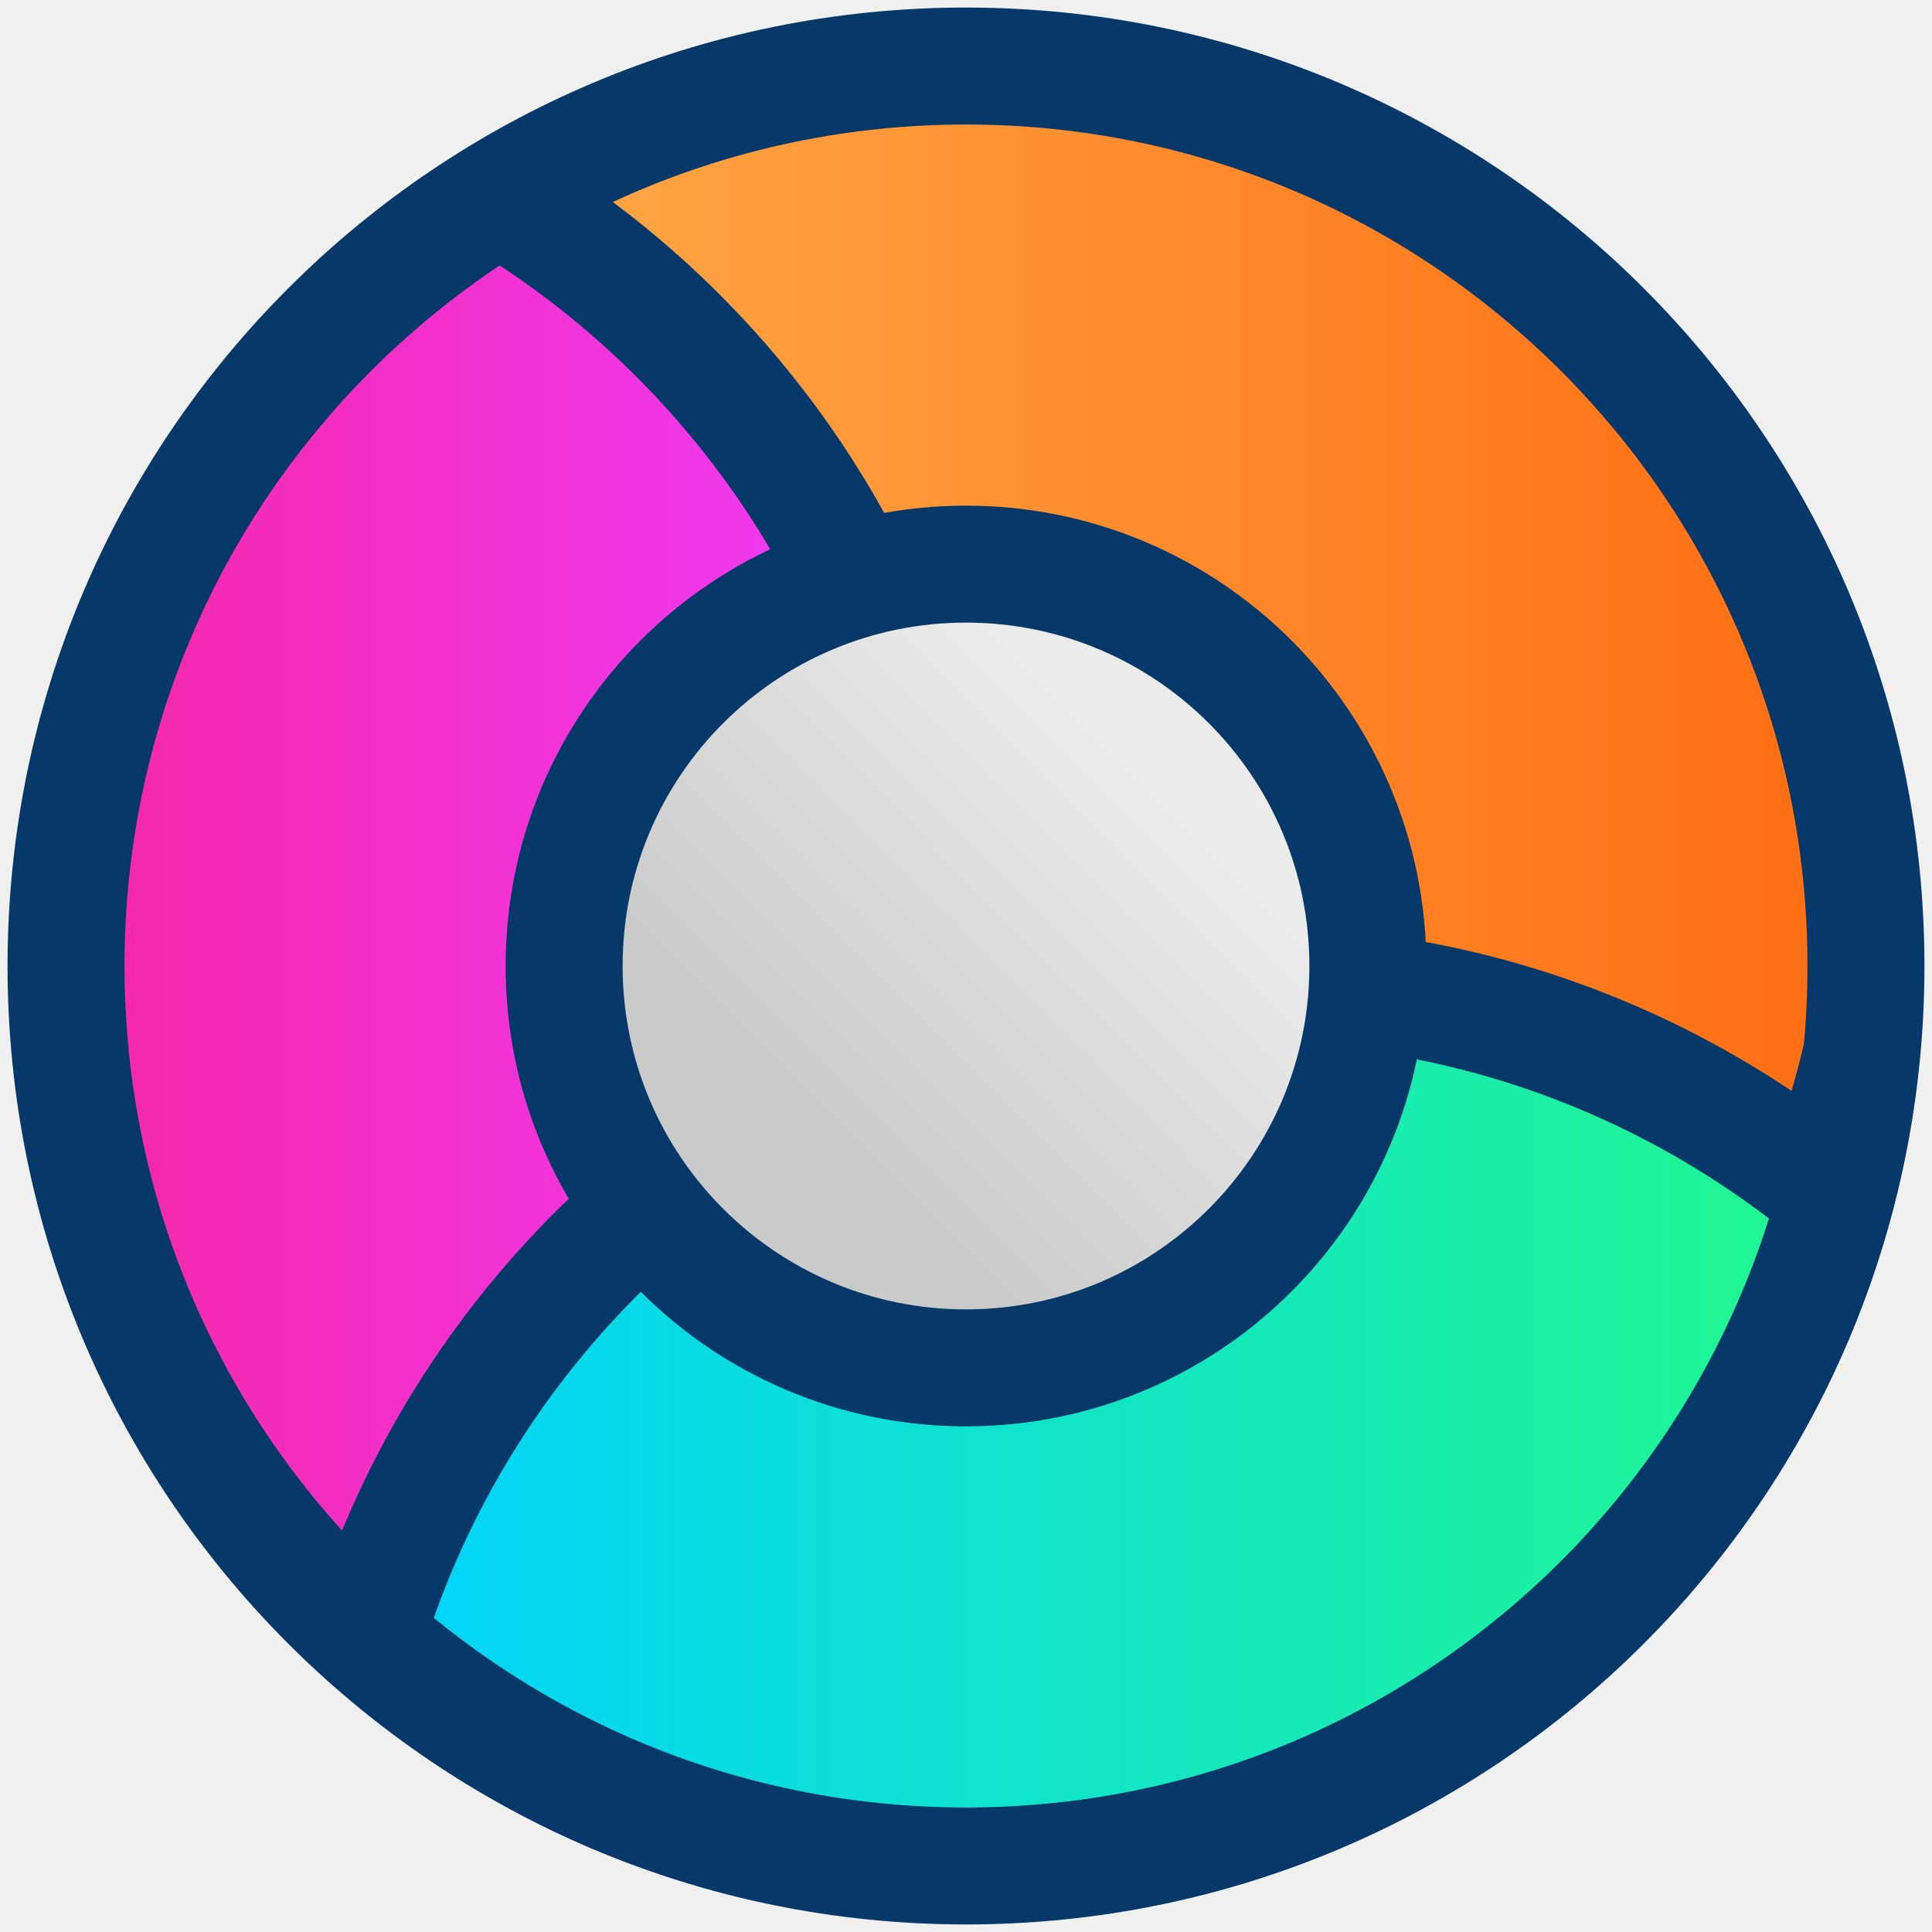
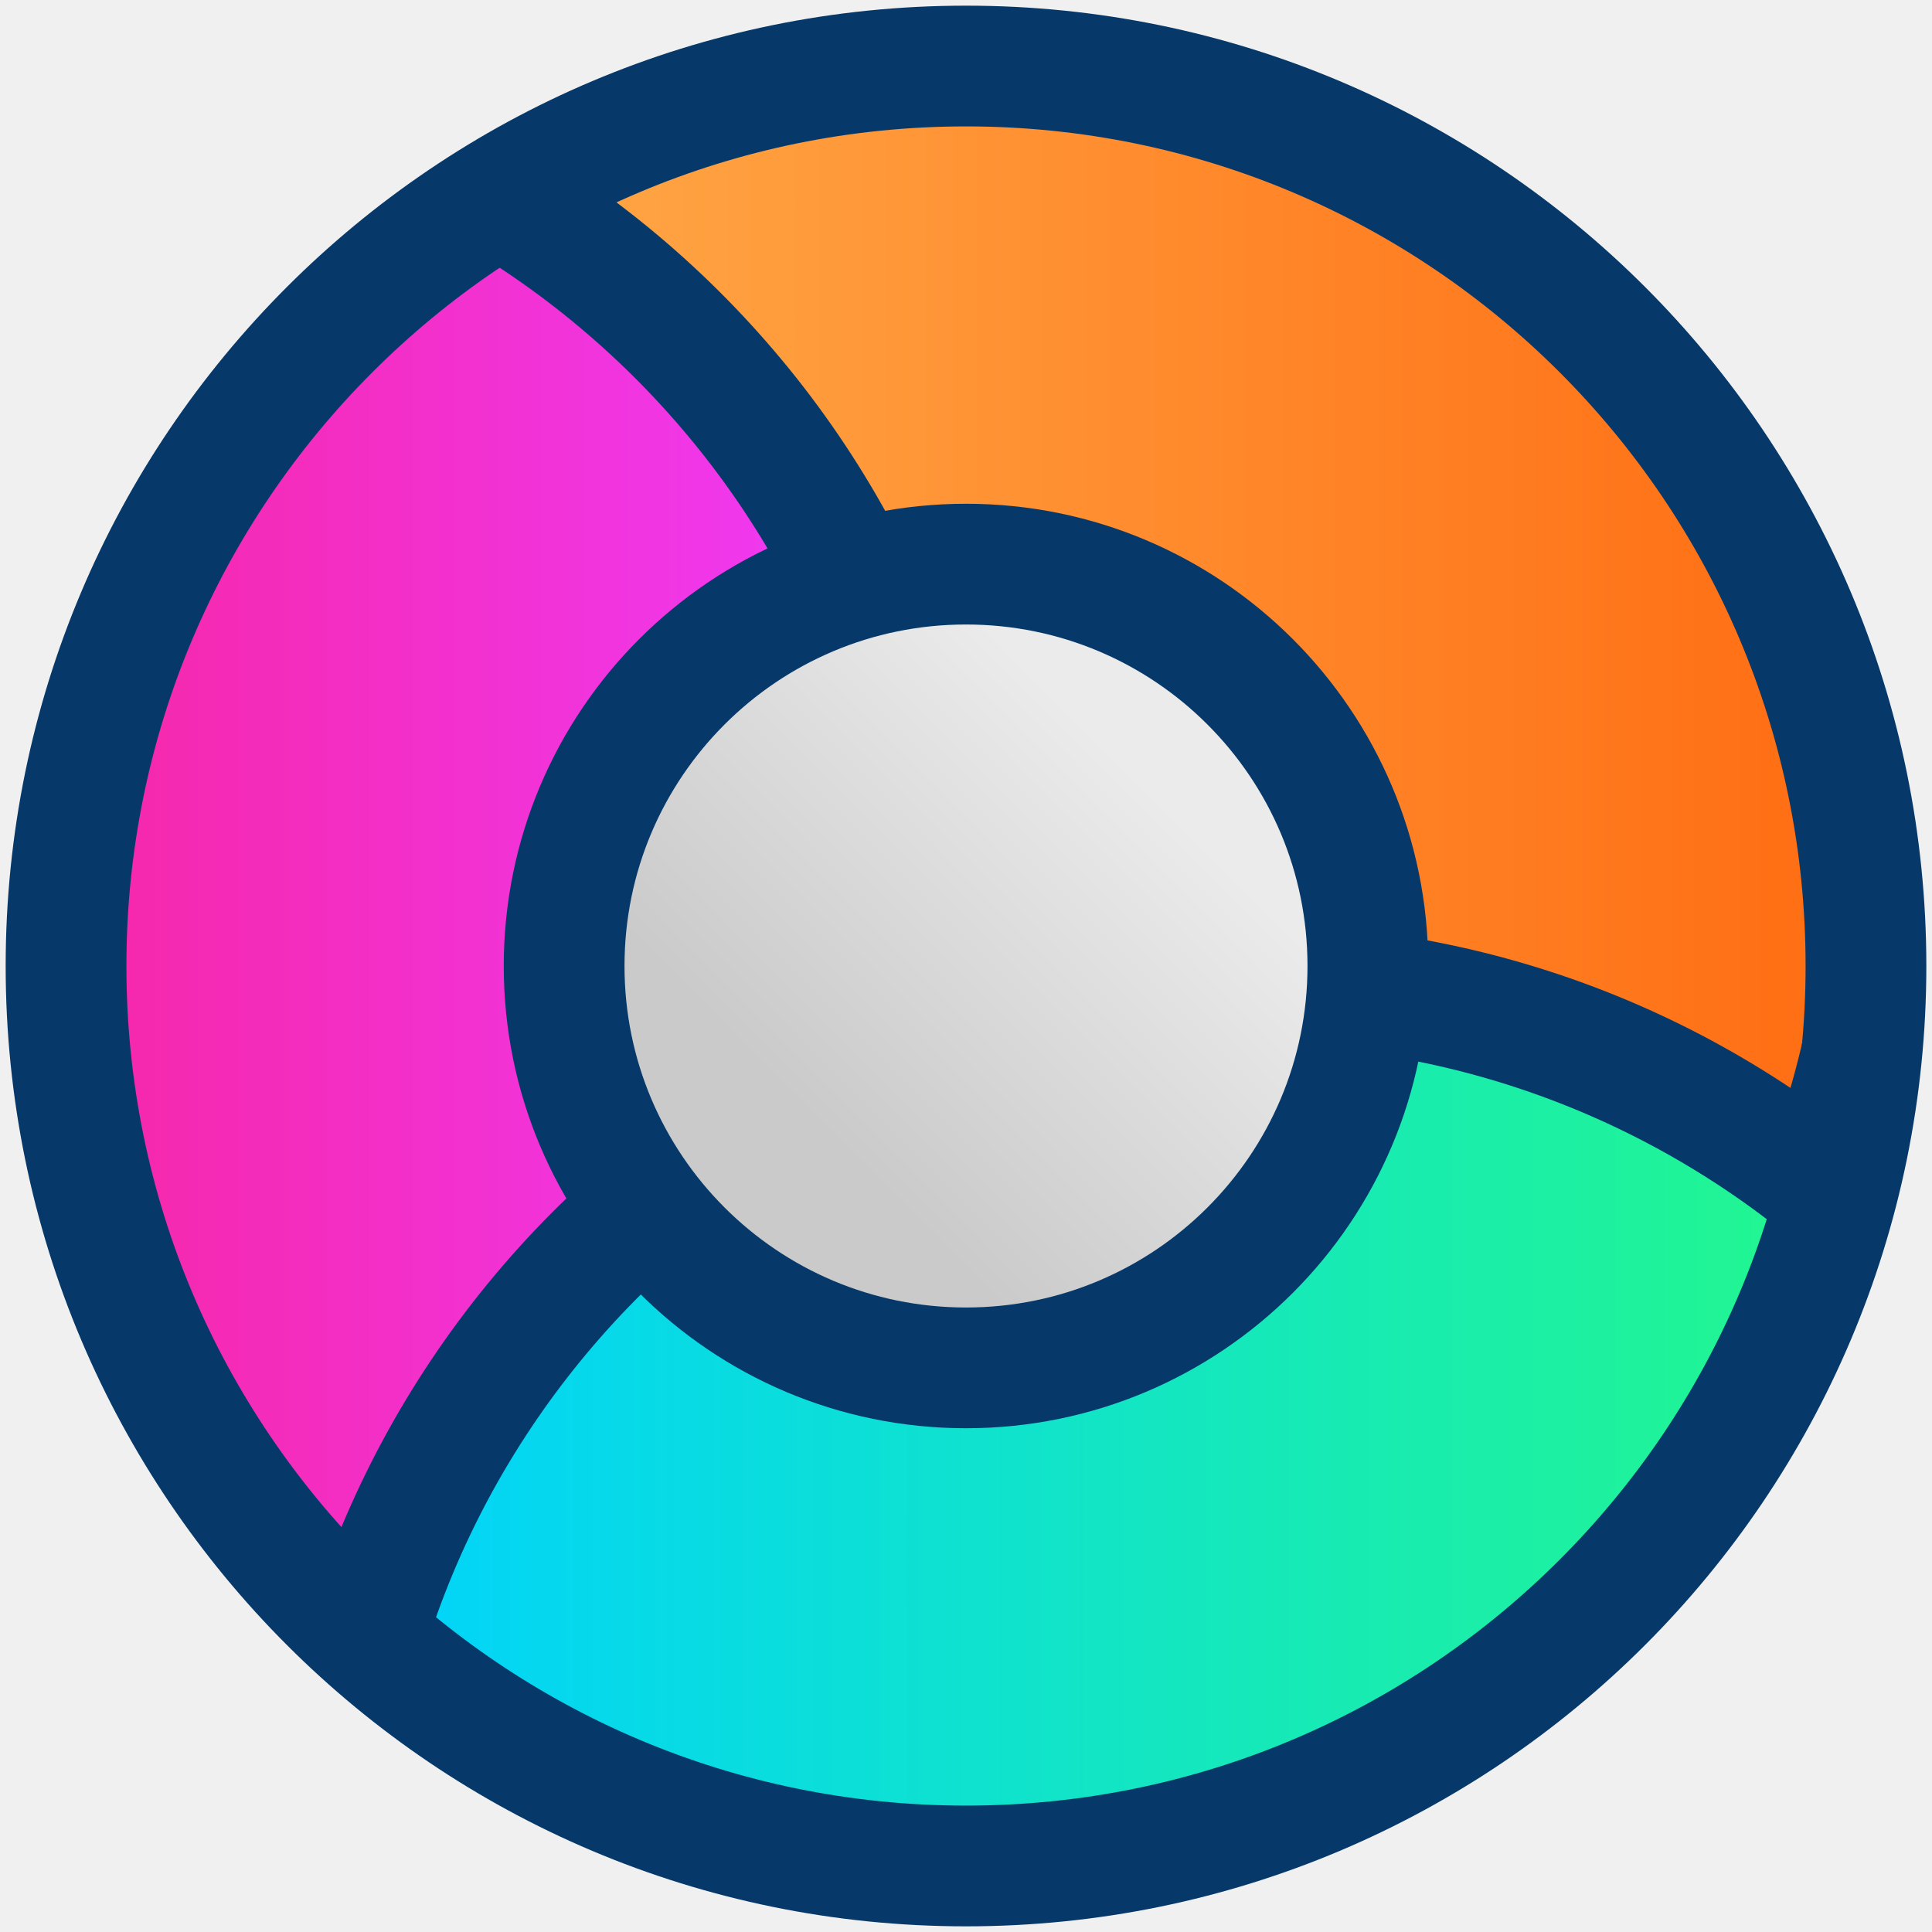
<svg xmlns="http://www.w3.org/2000/svg" fill="none" viewBox="0 0 1024 1024">
-   <path stroke="#310024" stroke-miterlimit="10" stroke-width="40" d="M35 512C35 248.56 248.56 35 512 35s477 213.56 477 477-213.56 477-477 477S35 775.44 35 512Z" />
  <mask id="a" width="954" height="955" x="35" y="34" maskUnits="userSpaceOnUse" style="mask-type:luminance">
    <path fill="#fff" d="M35.001 511.997c0-263.439 213.56-476.999 476.999-476.999s477 213.56 477 476.999-213.56 477-477 477-476.999-213.56-476.999-477" />
  </mask>
  <g mask="url(#a)">
    <path fill="url(#b)" stroke="#310024" stroke-miterlimit="10" stroke-width="40" d="M508.826-38.525c-206.531.9-382.413 129.986-452.867 311.531-17.997 68.646-28.884 140.184-31.415 213.868.44 5.727.832 11.471 1.464 17.142-.6.306-1.17.665-1.77.976-.085 5.327-.244 10.634-.244 15.981 0 355.314 190.039 665.987 473.853 836.687.977-.58 2.019-1.06 2.99-1.65 4.784 2.85 9.753 5.37 14.64 8.05C805.21 1194.8 1000 880.738 1000 520.973c0-1.164-.052-2.314-.061-3.476-1.812-1.084-3.531-2.295-5.362-3.356 2.113-15.965 3.221-32.227 3.784-48.617-3.314-59-11.803-116.595-25.136-172.326C907.816 99.591 724.414-39.463 508.826-38.525Z" opacity=".332" />
    <path stroke="#310024" stroke-miterlimit="10" stroke-width="40" d="M508.826-38.525c-206.531.9-382.413 129.986-452.867 311.531-17.997 68.646-28.884 140.184-31.415 213.868.44 5.727.832 11.471 1.464 17.142-.6.306-1.17.665-1.77.976-.085 5.327-.244 10.634-.244 15.981 0 355.314 190.039 665.987 473.853 836.687.977-.58 2.019-1.06 2.99-1.65 4.784 2.85 9.753 5.37 14.64 8.05C805.21 1194.8 1000 880.738 1000 520.973c0-1.164-.052-2.314-.061-3.476-1.812-1.084-3.531-2.295-5.362-3.356 2.113-15.965 3.221-32.227 3.784-48.617-3.314-59-11.803-116.595-25.136-172.326C907.816 99.591 724.414-39.463 508.826-38.525Z" />
    <path stroke="#310024" stroke-miterlimit="10" stroke-width="40" d="M508.826-38.525c-206.531.9-382.413 129.986-452.867 311.531-17.997 68.646-28.884 140.184-31.415 213.868.44 5.727.832 11.471 1.464 17.142-.6.306-1.17.665-1.77.976-.085 5.327-.244 10.634-.244 15.981 0 355.314 190.039 665.987 473.853 836.687.977-.58 2.019-1.06 2.99-1.65 4.784 2.85 9.753 5.37 14.64 8.05C805.21 1194.8 1000 880.738 1000 520.973c0-1.164-.052-2.314-.061-3.476-1.812-1.084-3.531-2.295-5.362-3.356 2.113-15.965 3.221-32.227 3.784-48.617-3.314-59-11.803-116.595-25.136-172.326C907.816 99.591 724.414-39.463 508.826-38.525Z" />
    <mask id="c" width="978" height="1404" x="23" y="-39" maskUnits="userSpaceOnUse" style="mask-type:luminance">
-       <path fill="#fff" d="M508.827-38.526c-206.531.9-382.414 129.985-452.868 311.53-17.996 68.646-28.884 140.184-31.414 213.868.44 5.727.832 11.471 1.464 17.142-.601.306-1.171.665-1.771.976-.085 5.327-.243 10.634-.243 15.981 0 355.314 190.039 665.989 473.853 836.689.976-.59 2.018-1.07 2.989-1.65 4.784 2.85 9.753 5.36 14.641 8.05C805.211 1194.8 1000 880.736 1000 520.971c0-1.164-.051-2.314-.061-3.476-1.812-1.084-3.53-2.295-5.361-3.356 2.112-15.965 3.22-32.227 3.784-48.617-3.315-59-11.803-116.594-25.137-172.326C907.816 99.589 724.415-39.466 508.827-38.526" />
+       <path fill="#fff" d="M508.826-38.526c-206.531.9-382.413 129.985-452.867 311.53-17.997 68.646-28.884 140.184-31.415 213.868.44 5.727.832 11.471 1.464 17.142-.6.306-1.17.665-1.77.976-.085 5.327-.244 10.634-.244 15.981 0 355.314 190.039 665.989 473.853 836.689.977-.59 2.019-1.07 2.99-1.65 4.784 2.85 9.753 5.36 14.64 8.05C805.21 1194.8 1000 880.736 1000 520.971c0-1.164-.052-2.314-.061-3.476-1.812-1.084-3.531-2.295-5.362-3.356 2.113-15.965 3.221-32.227 3.784-48.617-3.314-59-11.803-116.594-25.136-172.326C907.816 99.589 724.414-39.466 508.826-38.526" />
    </mask>
-     <g stroke="#06396A" stroke-miterlimit="10" stroke-width="62" mask="url(#c)">
-       <path fill="url(#d)" d="M22.937 451.57C21.763 182.055 239.296-37.382 508.81-38.556s488.951 216.359 490.125 485.874S782.58 936.269 513.064 937.445C243.549 938.619 24.112 721.086 22.937 451.57Z" />
-       <path fill="url(#e)" d="M-473.656 525.13C-474.831 255.614-257.297 36.177 12.218 35.003S501.17 251.36 502.345 520.876c1.176 269.52-216.359 488.954-485.875 490.134-269.514 1.17-488.951-216.37-490.126-485.88Z" />
-       <path fill="url(#f)" d="M172.998 1011.79c-1.173-269.524 216.36-488.96 485.875-490.135C928.384 520.48 1147.83 738.014 1149 1007.53c1.18 269.52-216.353 488.94-485.873 490.12-269.516 1.18-488.953-216.36-490.129-485.86Z" />
+     <g stroke="#06396A" stroke-miterlimit="10" stroke-width="64" mask="url(#c)">
+       <path fill="url(#d)" d="M22.936 451.57C21.763 182.055 239.296-37.382 508.811-38.556s488.951 216.359 490.124 485.874c1.175 269.515-216.355 488.951-485.87 490.127C243.549 938.619 24.112 721.086 22.936 451.57Z" />
+       <path fill="url(#e)" d="M-473.656 525.13C-474.831 255.614-257.298 36.177 12.217 35.003S501.171 251.36 502.345 520.876c1.175 269.52-216.359 488.954-485.875 490.134-269.514 1.17-488.952-216.37-490.126-485.88Z" />
+       <path fill="url(#f)" d="M172.998 1011.79c-1.174-269.524 216.359-488.96 485.874-490.135C928.384 520.48 1147.83 738.014 1149 1007.53c1.18 269.52-216.353 488.94-485.873 490.12-269.517 1.18-488.954-216.36-490.129-485.86Z" />
    </g>
  </g>
-   <path stroke="#06396A" stroke-miterlimit="10" stroke-width="62" d="M35 512C35 248.56 248.56 35 512 35s477 213.56 477 477-213.56 477-477 477S35 775.44 35 512Z" />
-   <path fill="url(#g)" stroke="#06396A" stroke-miterlimit="10" stroke-width="62" d="M299 512c0-117.637 95.363-213 213-213s213 95.363 213 213-95.363 213-213 213-213-95.363-213-213Z" />
+   <path stroke="#06396A" stroke-miterlimit="10" stroke-width="64" d="M35 512C35 248.56 248.56 35 512 35s477 213.56 477 477-213.56 477-477 477S35 775.44 35 512Z" />
+   <path fill="url(#g)" stroke="#06396A" stroke-miterlimit="10" stroke-width="64" d="M299 512c0-117.637 95.363-213 213-213s213 95.363 213 213-95.363 213-213 213-213-95.363-213-213Z" />
  <defs>
    <linearGradient id="b" x1="23.994" x2="1000" y1="662.765" y2="662.765" gradientUnits="userSpaceOnUse">
      <stop stop-color="#FFBD59" />
      <stop offset="1" stop-color="#FF6B11" />
    </linearGradient>
-     <linearGradient id="d" x1="22.932" x2="998.94" y1="449.443" y2="449.443" gradientUnits="userSpaceOnUse">
+     <linearGradient id="d" x1="22.931" x2="998.939" y1="449.443" y2="449.443" gradientUnits="userSpaceOnUse">
      <stop stop-color="#FFBD59" />
      <stop offset="1" stop-color="#FF6B11" />
    </linearGradient>
    <linearGradient id="e" x1="-473.661" x2="502.347" y1="523" y2="523" gradientUnits="userSpaceOnUse">
      <stop stop-color="#FF1148" />
      <stop offset="1" stop-color="#EE3CFF" />
    </linearGradient>
    <linearGradient id="f" x1="172.993" x2="1149" y1="1009.65" y2="1009.65" gradientUnits="userSpaceOnUse">
      <stop stop-color="#00D2FF" />
      <stop offset="1" stop-color="#2AFF75" />
    </linearGradient>
    <linearGradient id="g" x1="439.752" x2="618.185" y1="603.396" y2="425.386" gradientUnits="userSpaceOnUse">
      <stop stop-color="#CACACA" />
      <stop offset="1" stop-color="#EBEBEB" />
    </linearGradient>
  </defs>
</svg>
